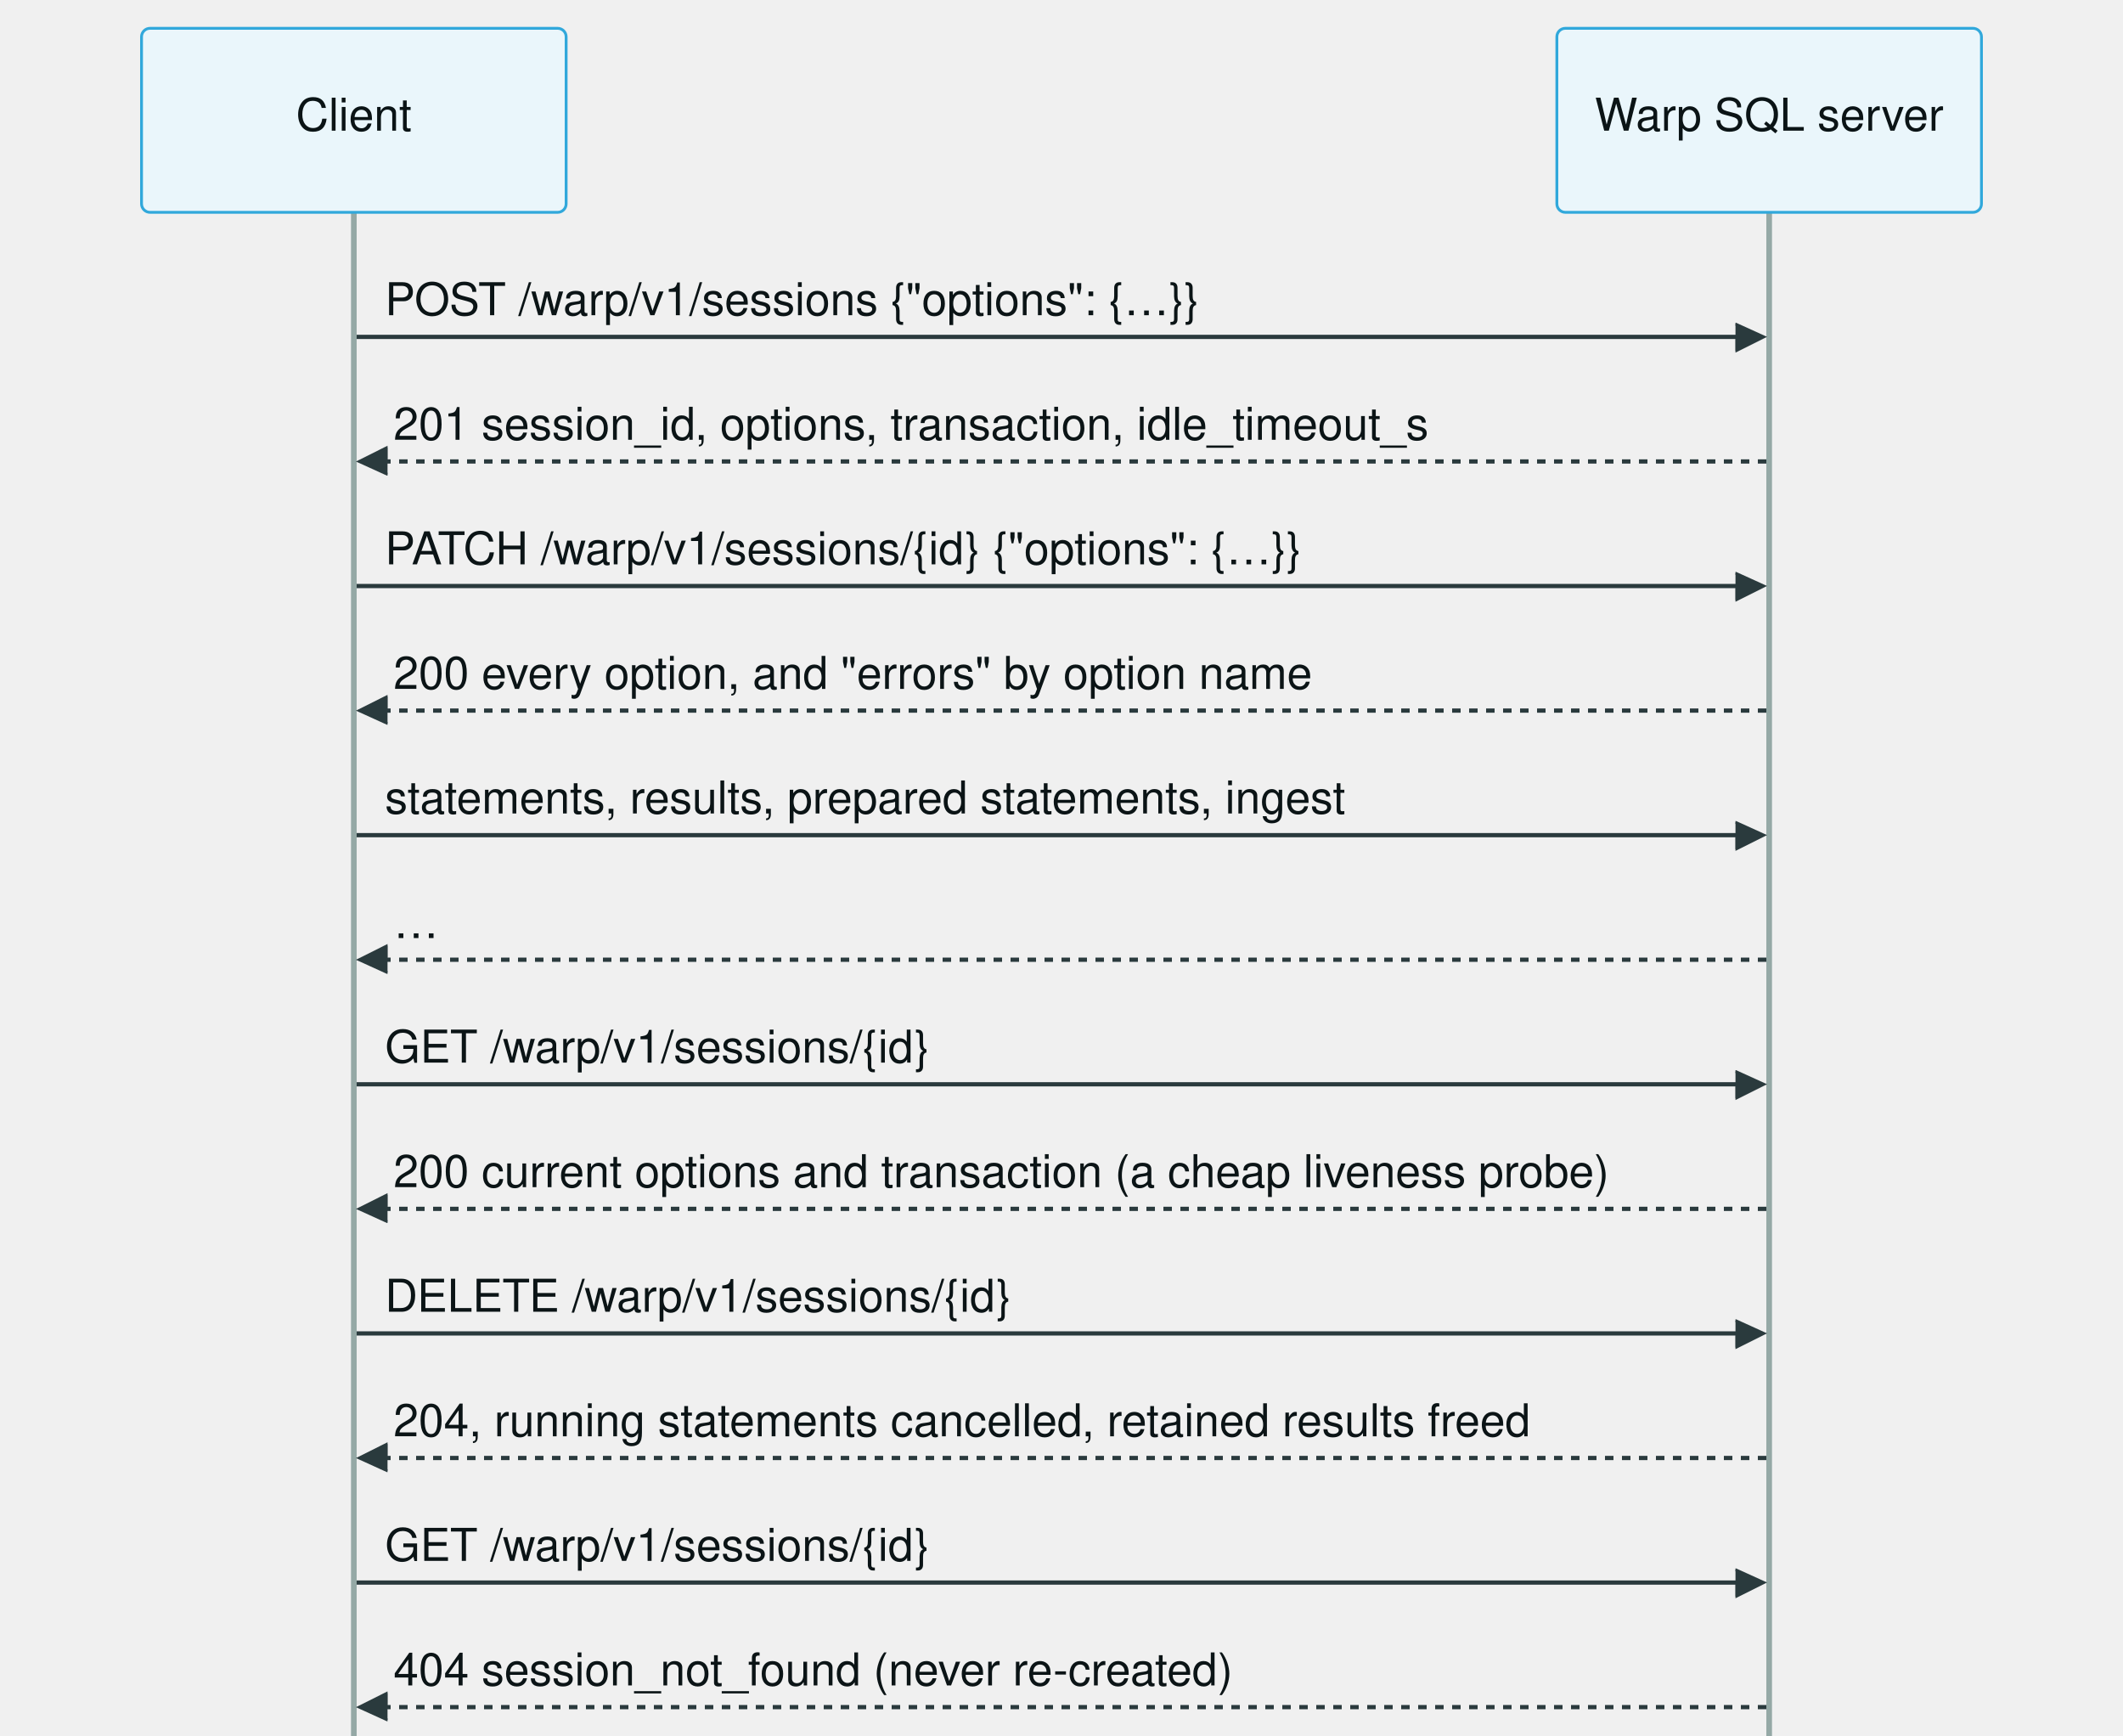
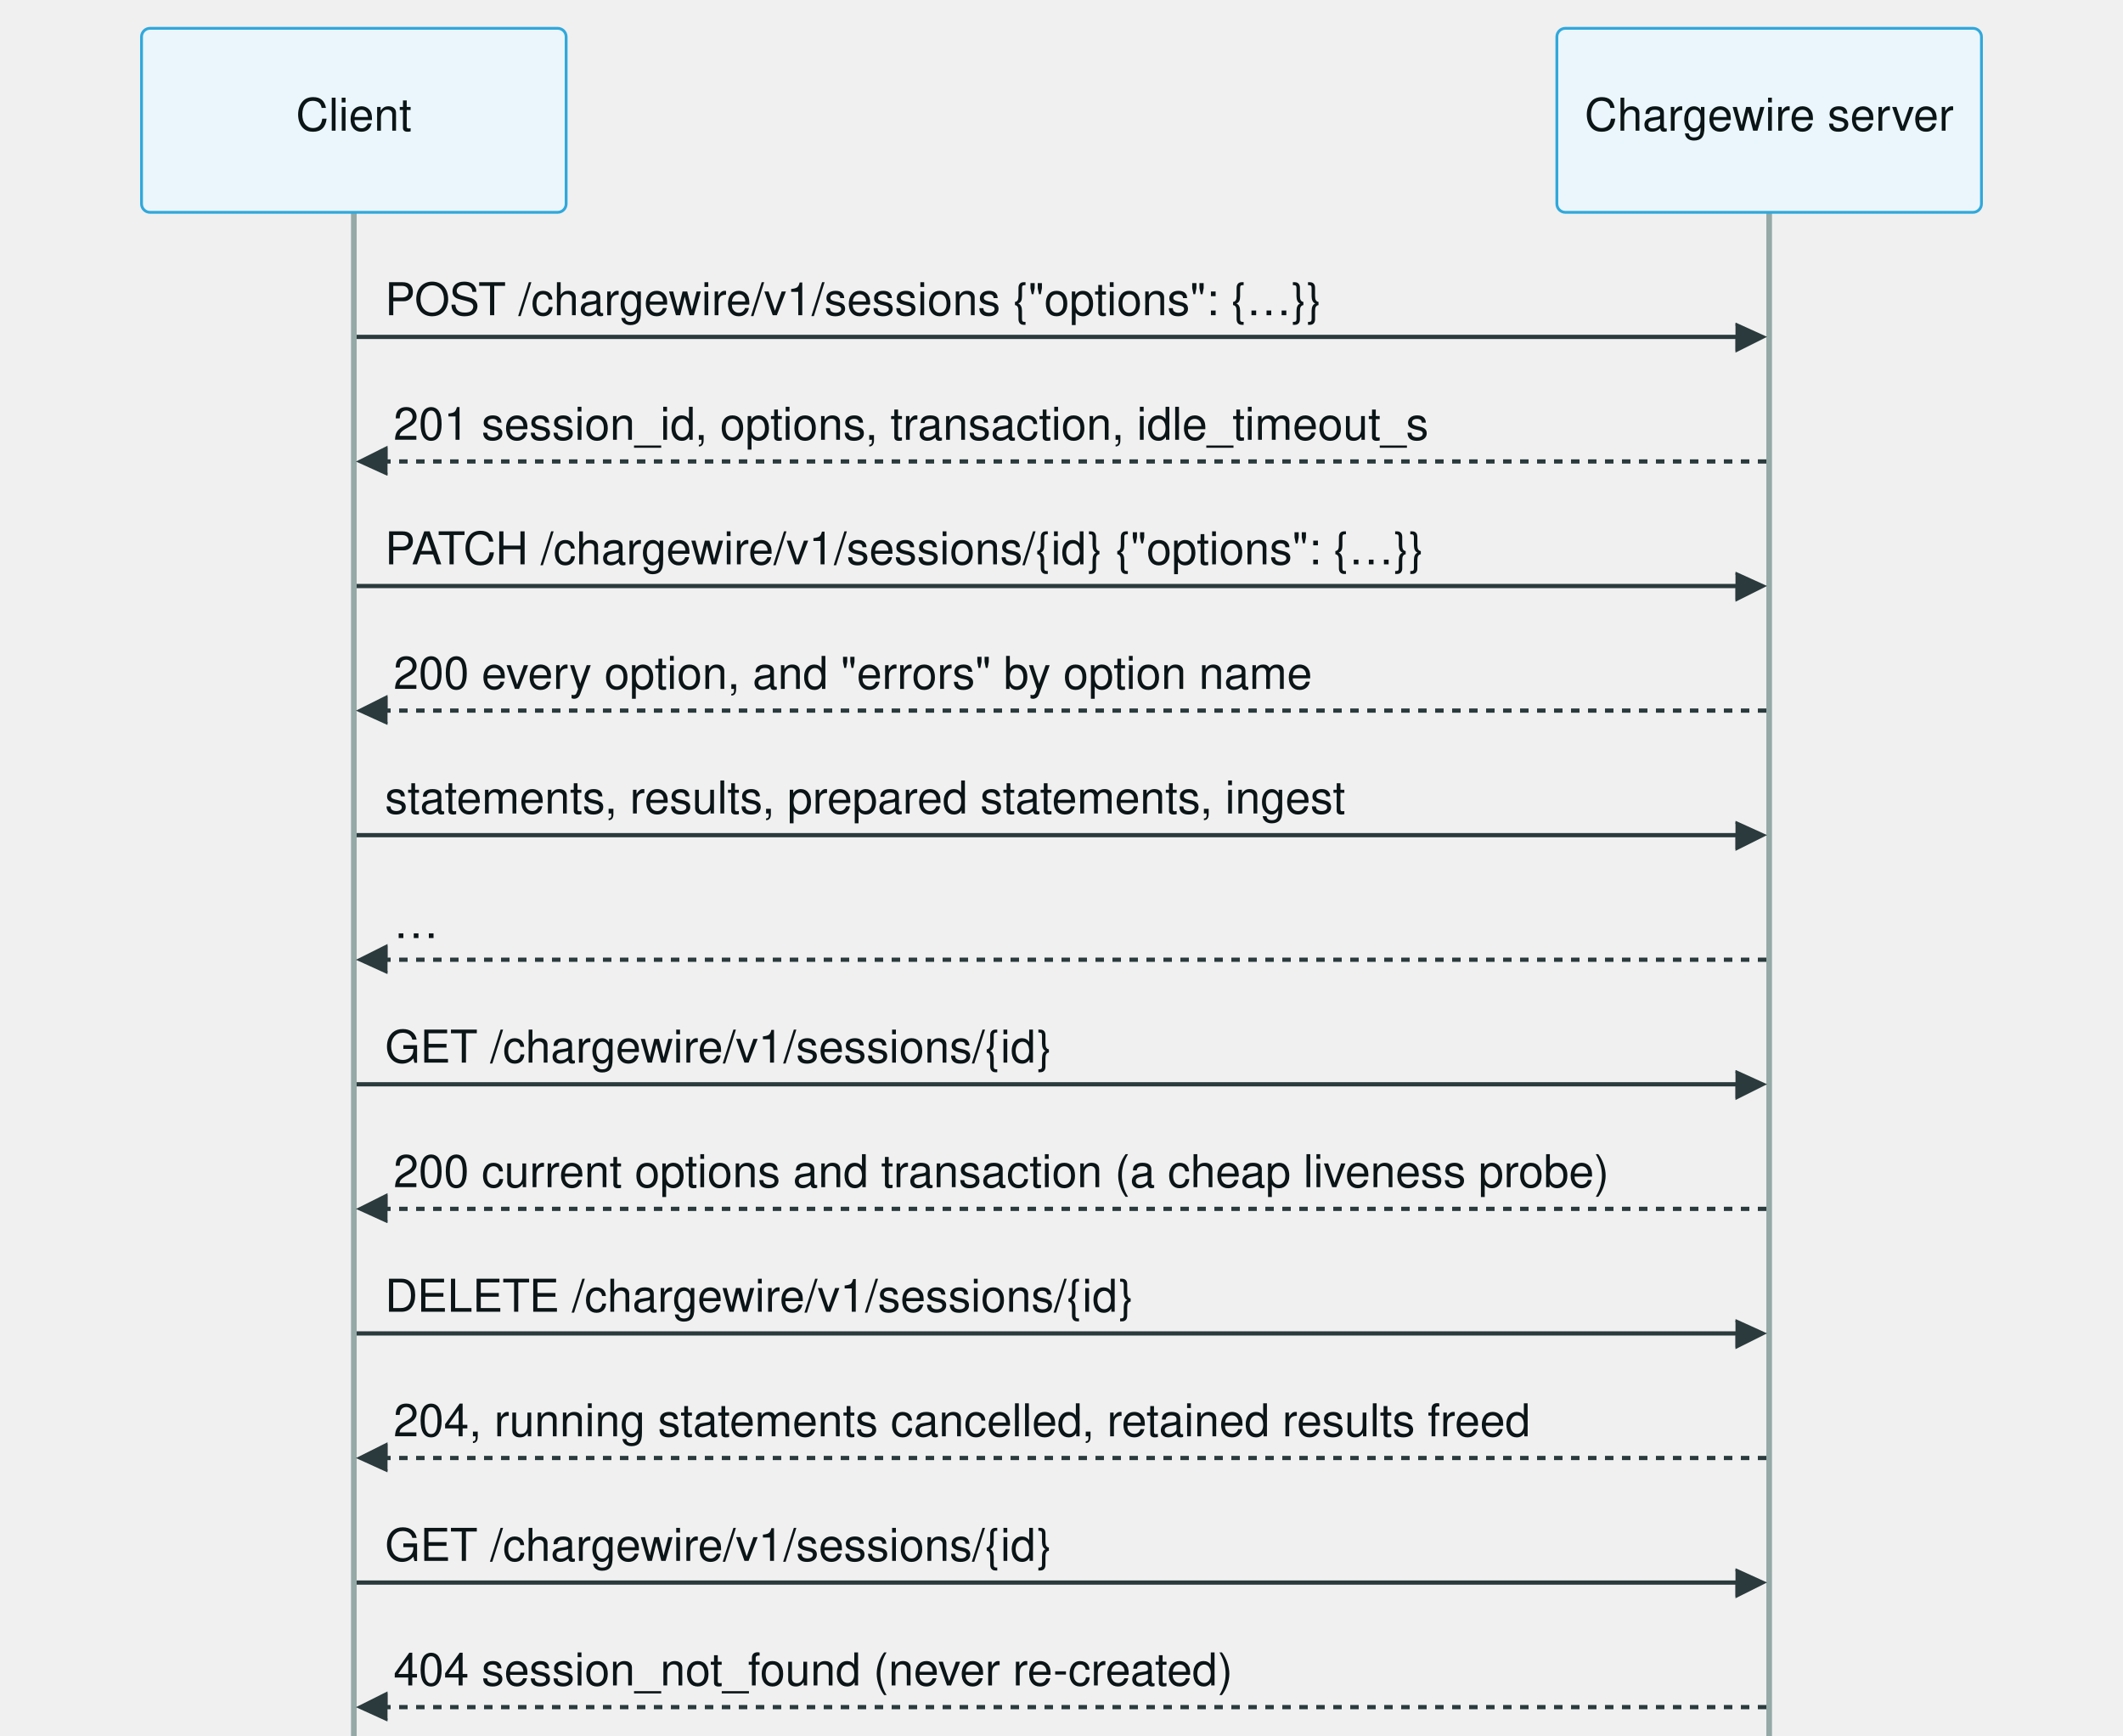
<svg xmlns="http://www.w3.org/2000/svg" data-source-sha256="9040162415fc07c62bd6ffa507998d9a73851bf1a8a8be76810c767bc2d6d298" id="d-session-lifecycle-light" width="750" height="613" viewBox="-50 -10 750 613" role="graphics-document document" aria-roledescription="sequence">
  <g>
    <line id="actor39" x1="575" y1="65" x2="575" y2="2000" class="actor-line 200" stroke-width="0.5px" stroke="#999" name="S" data-et="life-line" data-id="S" />
    <g id="root-39" data-et="participant" data-type="participant" data-id="S">
      <rect x="500" y="0" fill="#eaeaea" stroke="#666" width="150" height="65" name="S" rx="3" ry="3" class="actor actor-top" />
      <text x="575" y="32.5" dominant-baseline="central" alignment-baseline="central" class="actor actor-box" style="text-anchor: middle; font-size: 16px; font-weight: 400; font-family: Helvetica, Arial, &quot;Liberation Sans&quot;, sans-serif;">
-         <tspan x="575" dy="0">Warp SQL server</tspan>
+         <tspan x="575" dy="0">Chargewire server</tspan>
      </text>
    </g>
  </g>
  <g>
    <line id="actor38" x1="75" y1="65" x2="75" y2="2000" class="actor-line 200" stroke-width="0.5px" stroke="#999" name="C" data-et="life-line" data-id="C" />
    <g id="root-38" data-et="participant" data-type="participant" data-id="C">
      <rect x="0" y="0" fill="#eaeaea" stroke="#666" width="150" height="65" name="C" rx="3" ry="3" class="actor actor-top" />
      <text x="75" y="32.5" dominant-baseline="central" alignment-baseline="central" class="actor actor-box" style="text-anchor: middle; font-size: 16px; font-weight: 400; font-family: Helvetica, Arial, &quot;Liberation Sans&quot;, sans-serif;">
        <tspan x="75" dy="0">Client</tspan>
      </text>
    </g>
  </g>
  <style>#d-session-lifecycle-light{font-family:Helvetica,Arial,'Liberation Sans',sans-serif;font-size:16px;fill:#0b1416;}@keyframes edge-animation-frame{from{stroke-dashoffset:0;}}@keyframes dash{to{stroke-dashoffset:0;}}#d-session-lifecycle-light .edge-animation-slow{stroke-dasharray:9,5!important;stroke-dashoffset:900;animation:dash 50s linear infinite;stroke-linecap:round;}#d-session-lifecycle-light .edge-animation-fast{stroke-dasharray:9,5!important;stroke-dashoffset:900;animation:dash 20s linear infinite;stroke-linecap:round;}#d-session-lifecycle-light .error-icon{fill:hsl(17.647, 68%, 100%);}#d-session-lifecycle-light .error-text{fill:#000000;stroke:#000000;}#d-session-lifecycle-light .edge-thickness-normal{stroke-width:1px;}#d-session-lifecycle-light .edge-thickness-thick{stroke-width:3.5px;}#d-session-lifecycle-light .edge-pattern-solid{stroke-dasharray:0;}#d-session-lifecycle-light .edge-thickness-invisible{stroke-width:0;fill:none;}#d-session-lifecycle-light .edge-pattern-dashed{stroke-dasharray:3;}#d-session-lifecycle-light .edge-pattern-dotted{stroke-dasharray:2;}#d-session-lifecycle-light .marker{fill:#000000;stroke:#000000;}#d-session-lifecycle-light .marker.cross{stroke:#000000;}#d-session-lifecycle-light svg{font-family:Helvetica,Arial,'Liberation Sans',sans-serif;font-size:16px;}#d-session-lifecycle-light p{margin:0;}#d-session-lifecycle-light .actor{stroke:#31a8db;fill:#eaf6fb;stroke-width:1;}#d-session-lifecycle-light rect.actor.outer-path[data-look="neo"]{filter:drop-shadow( 1px 2px 2px rgba(185,185,185,1));}#d-session-lifecycle-light rect.note[data-look="neo"]{stroke:#f15a24;fill:#fff1ea;filter:drop-shadow( 1px 2px 2px rgba(185,185,185,1));}#d-session-lifecycle-light text.actor&gt;tspan{fill:#0b1416;stroke:none;}#d-session-lifecycle-light .actor-line{stroke:#95a9a6;}#d-session-lifecycle-light .innerArc{stroke-width:1.5;stroke-dasharray:none;}#d-session-lifecycle-light .messageLine0{stroke-width:1.5;stroke-dasharray:none;stroke:#2a3a3d;}#d-session-lifecycle-light .messageLine1{stroke-width:1.5;stroke-dasharray:2,2;stroke:#2a3a3d;}#d-session-lifecycle-light [id$="-arrowhead"] path{fill:#2a3a3d;stroke:#2a3a3d;}#d-session-lifecycle-light .sequenceNumber{fill:#ffffff;}#d-session-lifecycle-light [id$="-sequencenumber"]{fill:#2a3a3d;}#d-session-lifecycle-light [id$="-crosshead"] path{fill:#2a3a3d;stroke:#2a3a3d;}#d-session-lifecycle-light .messageText{fill:#0b1416;stroke:none;}#d-session-lifecycle-light .labelBox{stroke:#f15a24;fill:#fff1ea;filter:none;}#d-session-lifecycle-light .labelText,#d-session-lifecycle-light .labelText&gt;tspan{fill:#0b1416;stroke:none;}#d-session-lifecycle-light .loopText,#d-session-lifecycle-light .loopText&gt;tspan{fill:#0b1416;stroke:none;}#d-session-lifecycle-light .sectionTitle,#d-session-lifecycle-light .sectionTitle&gt;tspan{fill:#0b1416;stroke:none;}#d-session-lifecycle-light .loopLine{stroke-width:2px;stroke-dasharray:2,2;stroke:#f15a24;fill:#f15a24;}#d-session-lifecycle-light .note{stroke:#f15a24;fill:#fff1ea;}#d-session-lifecycle-light .noteText,#d-session-lifecycle-light .noteText&gt;tspan{fill:#0b1416;stroke:none;font-weight:normal;}#d-session-lifecycle-light .activation0{fill:#d6eef8;stroke:#31a8db;}#d-session-lifecycle-light .activation1{fill:#d6eef8;stroke:#31a8db;}#d-session-lifecycle-light .activation2{fill:#d6eef8;stroke:#31a8db;}#d-session-lifecycle-light .actorPopupMenu{position:absolute;}#d-session-lifecycle-light .actorPopupMenuPanel{position:absolute;fill:#eaf6fb;box-shadow:0px 8px 16px 0px rgba(0,0,0,0.2);filter:drop-shadow(3px 5px 2px rgb(0 0 0 / 0.4));}#d-session-lifecycle-light .actor-man circle,#d-session-lifecycle-light line{fill:#eaf6fb;stroke-width:2px;}#d-session-lifecycle-light g rect.rect{filter:drop-shadow( 1px 2px 2px rgba(185,185,185,1));stroke:#31a8db;}#d-session-lifecycle-light .node .neo-node{stroke:#31a8db;}#d-session-lifecycle-light [data-look="neo"].node rect,#d-session-lifecycle-light [data-look="neo"].cluster rect,#d-session-lifecycle-light [data-look="neo"].node polygon{stroke:url(#d-session-lifecycle-light-gradient);filter:drop-shadow( 1px 2px 2px rgba(185,185,185,1));}#d-session-lifecycle-light [data-look="neo"].swimlane.cluster rect{filter:none;}#d-session-lifecycle-light [data-look="neo"].node path{stroke:url(#d-session-lifecycle-light-gradient);stroke-width:1px;}#d-session-lifecycle-light [data-look="neo"].node .outer-path{filter:drop-shadow( 1px 2px 2px rgba(185,185,185,1));}#d-session-lifecycle-light [data-look="neo"].node .neo-line path{stroke:#31a8db;filter:none;}#d-session-lifecycle-light [data-look="neo"].node circle{stroke:url(#d-session-lifecycle-light-gradient);filter:drop-shadow( 1px 2px 2px rgba(185,185,185,1));}#d-session-lifecycle-light [data-look="neo"].node circle .state-start{fill:#000000;}#d-session-lifecycle-light [data-look="neo"].icon-shape .icon{fill:url(#d-session-lifecycle-light-gradient);filter:drop-shadow( 1px 2px 2px rgba(185,185,185,1));}#d-session-lifecycle-light [data-look="neo"].icon-shape .icon-neo path{stroke:url(#d-session-lifecycle-light-gradient);filter:drop-shadow( 1px 2px 2px rgba(185,185,185,1));}#d-session-lifecycle-light :root{--mermaid-font-family:Helvetica,Arial,'Liberation Sans',sans-serif;}</style>
  <g />
  <defs>
    <symbol id="d-session-lifecycle-light-computer" width="24" height="24">
      <path transform="scale(.5)" d="M2 2v13h20v-13h-20zm18 11h-16v-9h16v9zm-10.228 6l.466-1h3.524l.467 1h-4.457zm14.228 3h-24l2-6h2.104l-1.33 4h18.45l-1.297-4h2.073l2 6zm-5-10h-14v-7h14v7z" />
    </symbol>
  </defs>
  <defs>
    <symbol id="d-session-lifecycle-light-database" fill-rule="evenodd" clip-rule="evenodd">
      <path transform="scale(.5)" d="M12.258.001l.256.004.255.005.253.008.251.01.249.012.247.015.246.016.242.019.241.02.239.023.236.024.233.027.231.028.229.031.225.032.223.034.22.036.217.038.214.04.211.041.208.043.205.045.201.046.198.048.194.05.191.051.187.053.183.054.18.056.175.057.172.059.168.06.163.061.16.063.155.064.15.066.074.033.073.033.071.034.07.034.069.035.068.035.067.035.066.035.064.036.064.036.062.036.06.036.06.037.058.037.058.037.055.038.055.038.053.038.052.038.051.039.05.039.048.039.047.039.045.04.044.04.043.04.041.04.04.041.039.041.037.041.036.041.034.041.033.042.032.042.03.042.029.042.027.042.026.043.024.043.023.043.021.043.02.043.018.044.017.043.015.044.013.044.012.044.011.045.009.044.007.045.006.045.004.045.002.045.001.045v17l-.001.045-.002.045-.004.045-.006.045-.007.045-.009.044-.011.045-.012.044-.013.044-.015.044-.017.043-.018.044-.02.043-.021.043-.023.043-.024.043-.026.043-.027.042-.029.042-.03.042-.032.042-.033.042-.034.041-.036.041-.037.041-.039.041-.04.041-.041.04-.043.04-.044.04-.045.04-.047.039-.048.039-.05.039-.051.039-.052.038-.053.038-.055.038-.055.038-.058.037-.058.037-.06.037-.06.036-.062.036-.064.036-.064.036-.066.035-.067.035-.068.035-.069.035-.07.034-.071.034-.073.033-.074.033-.15.066-.155.064-.16.063-.163.061-.168.06-.172.059-.175.057-.18.056-.183.054-.187.053-.191.051-.194.05-.198.048-.201.046-.205.045-.208.043-.211.041-.214.04-.217.038-.22.036-.223.034-.225.032-.229.031-.231.028-.233.027-.236.024-.239.023-.241.02-.242.019-.246.016-.247.015-.249.012-.251.01-.253.008-.255.005-.256.004-.258.001-.258-.001-.256-.004-.255-.005-.253-.008-.251-.01-.249-.012-.247-.015-.245-.016-.243-.019-.241-.02-.238-.023-.236-.024-.234-.027-.231-.028-.228-.031-.226-.032-.223-.034-.22-.036-.217-.038-.214-.04-.211-.041-.208-.043-.204-.045-.201-.046-.198-.048-.195-.05-.19-.051-.187-.053-.184-.054-.179-.056-.176-.057-.172-.059-.167-.06-.164-.061-.159-.063-.155-.064-.151-.066-.074-.033-.072-.033-.072-.034-.07-.034-.069-.035-.068-.035-.067-.035-.066-.035-.064-.036-.063-.036-.062-.036-.061-.036-.06-.037-.058-.037-.057-.037-.056-.038-.055-.038-.053-.038-.052-.038-.051-.039-.049-.039-.049-.039-.046-.039-.046-.04-.044-.04-.043-.04-.041-.04-.04-.041-.039-.041-.037-.041-.036-.041-.034-.041-.033-.042-.032-.042-.03-.042-.029-.042-.027-.042-.026-.043-.024-.043-.023-.043-.021-.043-.02-.043-.018-.044-.017-.043-.015-.044-.013-.044-.012-.044-.011-.045-.009-.044-.007-.045-.006-.045-.004-.045-.002-.045-.001-.045v-17l.001-.045.002-.045.004-.045.006-.045.007-.045.009-.044.011-.045.012-.044.013-.044.015-.044.017-.043.018-.044.02-.043.021-.043.023-.043.024-.043.026-.043.027-.042.029-.042.03-.042.032-.042.033-.042.034-.041.036-.041.037-.041.039-.041.04-.041.041-.04.043-.04.044-.04.046-.04.046-.039.049-.039.049-.039.051-.039.052-.038.053-.038.055-.038.056-.038.057-.037.058-.037.06-.037.061-.036.062-.036.063-.036.064-.036.066-.035.067-.035.068-.035.069-.035.07-.034.072-.034.072-.033.074-.033.151-.066.155-.064.159-.063.164-.061.167-.06.172-.059.176-.057.179-.056.184-.054.187-.053.19-.051.195-.05.198-.048.201-.046.204-.045.208-.043.211-.041.214-.04.217-.038.22-.036.223-.034.226-.032.228-.031.231-.028.234-.027.236-.024.238-.023.241-.02.243-.019.245-.016.247-.015.249-.012.251-.01.253-.008.255-.005.256-.004.258-.001.258.001zm-9.258 20.499v.01l.001.021.003.021.004.022.005.021.006.022.007.022.009.023.01.022.011.023.012.023.013.023.015.023.016.024.017.023.018.024.019.024.021.024.022.025.023.024.024.025.052.049.056.05.061.051.066.051.07.051.075.051.079.052.084.052.088.052.092.052.097.052.102.051.105.052.11.052.114.051.119.051.123.051.127.05.131.05.135.05.139.048.144.049.147.047.152.047.155.047.16.045.163.045.167.043.171.043.176.041.178.041.183.039.187.039.19.037.194.035.197.035.202.033.204.031.209.03.212.029.216.027.219.025.222.024.226.021.23.02.233.018.236.016.24.015.243.012.246.01.249.008.253.005.256.004.259.001.26-.001.257-.004.254-.005.25-.008.247-.011.244-.012.241-.014.237-.016.233-.018.231-.021.226-.021.224-.024.22-.026.216-.027.212-.028.21-.031.205-.031.202-.034.198-.034.194-.036.191-.037.187-.039.183-.04.179-.04.175-.042.172-.043.168-.044.163-.045.16-.046.155-.046.152-.047.148-.048.143-.049.139-.049.136-.05.131-.05.126-.05.123-.051.118-.052.114-.051.11-.052.106-.052.101-.052.096-.052.092-.052.088-.053.083-.051.079-.052.074-.052.07-.051.065-.051.06-.051.056-.05.051-.05.023-.024.023-.025.021-.024.02-.024.019-.024.018-.024.017-.024.015-.023.014-.024.013-.023.012-.023.01-.023.01-.022.008-.022.006-.022.006-.022.004-.022.004-.021.001-.021.001-.021v-4.127l-.077.055-.08.053-.083.054-.085.053-.087.052-.09.052-.093.051-.095.05-.097.05-.1.049-.102.049-.105.048-.106.047-.109.047-.111.046-.114.045-.115.045-.118.044-.12.043-.122.042-.124.042-.126.041-.128.04-.13.04-.132.038-.134.038-.135.037-.138.037-.139.035-.142.035-.143.034-.144.033-.147.032-.148.031-.15.03-.151.03-.153.029-.154.027-.156.027-.158.026-.159.025-.161.024-.162.023-.163.022-.165.021-.166.02-.167.019-.169.018-.169.017-.171.016-.173.015-.173.014-.175.013-.175.012-.177.011-.178.01-.179.008-.179.008-.181.006-.182.005-.182.004-.184.003-.184.002h-.37l-.184-.002-.184-.003-.182-.004-.182-.005-.181-.006-.179-.008-.179-.008-.178-.01-.176-.011-.176-.012-.175-.013-.173-.014-.172-.015-.171-.016-.17-.017-.169-.018-.167-.019-.166-.02-.165-.021-.163-.022-.162-.023-.161-.024-.159-.025-.157-.026-.156-.027-.155-.027-.153-.029-.151-.03-.15-.03-.148-.031-.146-.032-.145-.033-.143-.034-.141-.035-.14-.035-.137-.037-.136-.037-.134-.038-.132-.038-.13-.04-.128-.04-.126-.041-.124-.042-.122-.042-.12-.044-.117-.043-.116-.045-.113-.045-.112-.046-.109-.047-.106-.047-.105-.048-.102-.049-.1-.049-.097-.05-.095-.05-.093-.052-.09-.051-.087-.052-.085-.053-.083-.054-.08-.054-.077-.054v4.127zm0-5.654v.011l.001.021.003.021.004.021.005.022.006.022.007.022.009.022.01.022.011.023.012.023.013.023.015.024.016.023.017.024.018.024.019.024.021.024.022.024.023.025.024.024.052.05.056.05.061.05.066.051.07.051.075.052.079.051.084.052.088.052.092.052.097.052.102.052.105.052.11.051.114.051.119.052.123.05.127.051.131.05.135.049.139.049.144.048.147.048.152.047.155.046.16.045.163.045.167.044.171.042.176.042.178.04.183.04.187.038.19.037.194.036.197.034.202.033.204.032.209.03.212.028.216.027.219.025.222.024.226.022.23.02.233.018.236.016.24.014.243.012.246.01.249.008.253.006.256.003.259.001.26-.001.257-.003.254-.006.25-.008.247-.01.244-.012.241-.015.237-.016.233-.018.231-.02.226-.022.224-.024.22-.025.216-.027.212-.029.21-.03.205-.032.202-.033.198-.035.194-.036.191-.037.187-.039.183-.039.179-.041.175-.042.172-.043.168-.044.163-.045.16-.045.155-.047.152-.047.148-.048.143-.048.139-.05.136-.049.131-.05.126-.051.123-.051.118-.051.114-.052.11-.052.106-.052.101-.052.096-.052.092-.052.088-.052.083-.052.079-.052.074-.051.07-.052.065-.051.06-.05.056-.051.051-.049.023-.025.023-.024.021-.025.02-.024.019-.024.018-.024.017-.024.015-.023.014-.023.013-.024.012-.022.01-.023.01-.023.008-.022.006-.022.006-.022.004-.021.004-.022.001-.021.001-.021v-4.139l-.077.054-.08.054-.083.054-.085.052-.087.053-.09.051-.093.051-.095.051-.097.05-.1.049-.102.049-.105.048-.106.047-.109.047-.111.046-.114.045-.115.044-.118.044-.12.044-.122.042-.124.042-.126.041-.128.04-.13.039-.132.039-.134.038-.135.037-.138.036-.139.036-.142.035-.143.033-.144.033-.147.033-.148.031-.15.03-.151.03-.153.028-.154.028-.156.027-.158.026-.159.025-.161.024-.162.023-.163.022-.165.021-.166.02-.167.019-.169.018-.169.017-.171.016-.173.015-.173.014-.175.013-.175.012-.177.011-.178.009-.179.009-.179.007-.181.007-.182.005-.182.004-.184.003-.184.002h-.37l-.184-.002-.184-.003-.182-.004-.182-.005-.181-.007-.179-.007-.179-.009-.178-.009-.176-.011-.176-.012-.175-.013-.173-.014-.172-.015-.171-.016-.17-.017-.169-.018-.167-.019-.166-.02-.165-.021-.163-.022-.162-.023-.161-.024-.159-.025-.157-.026-.156-.027-.155-.028-.153-.028-.151-.03-.15-.03-.148-.031-.146-.033-.145-.033-.143-.033-.141-.035-.14-.036-.137-.036-.136-.037-.134-.038-.132-.039-.13-.039-.128-.04-.126-.041-.124-.042-.122-.043-.12-.043-.117-.044-.116-.044-.113-.046-.112-.046-.109-.046-.106-.047-.105-.048-.102-.049-.1-.049-.097-.05-.095-.051-.093-.051-.09-.051-.087-.053-.085-.052-.083-.054-.08-.054-.077-.054v4.139zm0-5.666v.011l.001.02.003.022.004.021.005.022.006.021.007.022.009.023.01.022.011.023.012.023.013.023.015.023.016.024.017.024.018.023.019.024.021.025.022.024.023.024.024.025.052.05.056.05.061.05.066.051.07.051.075.052.079.051.084.052.088.052.092.052.097.052.102.052.105.051.11.052.114.051.119.051.123.051.127.05.131.05.135.05.139.049.144.048.147.048.152.047.155.046.16.045.163.045.167.043.171.043.176.042.178.04.183.04.187.038.19.037.194.036.197.034.202.033.204.032.209.03.212.028.216.027.219.025.222.024.226.021.23.02.233.018.236.017.24.014.243.012.246.01.249.008.253.006.256.003.259.001.26-.001.257-.003.254-.006.25-.008.247-.01.244-.013.241-.014.237-.016.233-.018.231-.02.226-.022.224-.024.22-.025.216-.027.212-.029.21-.03.205-.032.202-.033.198-.035.194-.036.191-.037.187-.039.183-.039.179-.041.175-.042.172-.043.168-.044.163-.045.16-.045.155-.047.152-.047.148-.048.143-.049.139-.049.136-.049.131-.051.126-.05.123-.051.118-.052.114-.051.11-.052.106-.052.101-.052.096-.052.092-.052.088-.052.083-.052.079-.052.074-.052.07-.051.065-.051.06-.051.056-.05.051-.049.023-.025.023-.025.021-.024.02-.024.019-.024.018-.024.017-.024.015-.023.014-.024.013-.023.012-.023.01-.022.01-.023.008-.022.006-.022.006-.022.004-.022.004-.021.001-.021.001-.021v-4.153l-.077.054-.08.054-.083.053-.085.053-.087.053-.09.051-.093.051-.095.051-.097.05-.1.049-.102.048-.105.048-.106.048-.109.046-.111.046-.114.046-.115.044-.118.044-.12.043-.122.043-.124.042-.126.041-.128.04-.13.039-.132.039-.134.038-.135.037-.138.036-.139.036-.142.034-.143.034-.144.033-.147.032-.148.032-.15.03-.151.03-.153.028-.154.028-.156.027-.158.026-.159.024-.161.024-.162.023-.163.023-.165.021-.166.02-.167.019-.169.018-.169.017-.171.016-.173.015-.173.014-.175.013-.175.012-.177.01-.178.01-.179.009-.179.007-.181.006-.182.006-.182.004-.184.003-.184.001-.185.001-.185-.001-.184-.001-.184-.003-.182-.004-.182-.006-.181-.006-.179-.007-.179-.009-.178-.01-.176-.01-.176-.012-.175-.013-.173-.014-.172-.015-.171-.016-.17-.017-.169-.018-.167-.019-.166-.02-.165-.021-.163-.023-.162-.023-.161-.024-.159-.024-.157-.026-.156-.027-.155-.028-.153-.028-.151-.03-.15-.03-.148-.032-.146-.032-.145-.033-.143-.034-.141-.034-.14-.036-.137-.036-.136-.037-.134-.038-.132-.039-.13-.039-.128-.041-.126-.041-.124-.041-.122-.043-.12-.043-.117-.044-.116-.044-.113-.046-.112-.046-.109-.046-.106-.048-.105-.048-.102-.048-.1-.05-.097-.049-.095-.051-.093-.051-.09-.052-.087-.052-.085-.053-.083-.053-.08-.054-.077-.054v4.153zm8.74-8.179l-.257.004-.254.005-.25.008-.247.011-.244.012-.241.014-.237.016-.233.018-.231.021-.226.022-.224.023-.22.026-.216.027-.212.028-.21.031-.205.032-.202.033-.198.034-.194.036-.191.038-.187.038-.183.04-.179.041-.175.042-.172.043-.168.043-.163.045-.16.046-.155.046-.152.048-.148.048-.143.048-.139.049-.136.05-.131.05-.126.051-.123.051-.118.051-.114.052-.11.052-.106.052-.101.052-.096.052-.092.052-.088.052-.083.052-.079.052-.074.051-.07.052-.065.051-.06.05-.056.05-.051.05-.023.025-.023.024-.021.024-.02.025-.019.024-.018.024-.017.023-.015.024-.014.023-.013.023-.012.023-.01.023-.01.022-.008.022-.006.023-.006.021-.004.022-.004.021-.001.021-.001.021.001.021.001.021.004.021.004.022.006.021.006.023.008.022.01.022.01.023.012.023.013.023.014.023.015.024.017.023.018.024.019.024.02.025.021.024.023.024.023.025.051.05.056.05.06.05.065.051.07.052.074.051.079.052.083.052.088.052.092.052.096.052.101.052.106.052.11.052.114.052.118.051.123.051.126.051.131.05.136.05.139.049.143.048.148.048.152.048.155.046.16.046.163.045.168.043.172.043.175.042.179.041.183.04.187.038.191.038.194.036.198.034.202.033.205.032.21.031.212.028.216.027.22.026.224.023.226.022.231.021.233.018.237.016.241.014.244.012.247.011.25.008.254.005.257.004.26.001.26-.001.257-.004.254-.005.25-.008.247-.011.244-.012.241-.014.237-.016.233-.018.231-.021.226-.022.224-.023.22-.026.216-.027.212-.028.21-.031.205-.032.202-.033.198-.034.194-.036.191-.038.187-.038.183-.04.179-.041.175-.042.172-.043.168-.043.163-.045.16-.046.155-.046.152-.048.148-.048.143-.048.139-.049.136-.05.131-.05.126-.051.123-.051.118-.051.114-.052.11-.052.106-.052.101-.052.096-.052.092-.052.088-.052.083-.052.079-.052.074-.051.07-.052.065-.051.06-.05.056-.05.051-.05.023-.025.023-.024.021-.024.02-.025.019-.024.018-.024.017-.023.015-.024.014-.023.013-.023.012-.023.01-.023.01-.022.008-.022.006-.023.006-.021.004-.022.004-.021.001-.021.001-.021-.001-.021-.001-.021-.004-.021-.004-.022-.006-.021-.006-.023-.008-.022-.01-.022-.01-.023-.012-.023-.013-.023-.014-.023-.015-.024-.017-.023-.018-.024-.019-.024-.02-.025-.021-.024-.023-.024-.023-.025-.051-.05-.056-.05-.06-.05-.065-.051-.07-.052-.074-.051-.079-.052-.083-.052-.088-.052-.092-.052-.096-.052-.101-.052-.106-.052-.11-.052-.114-.052-.118-.051-.123-.051-.126-.051-.131-.05-.136-.05-.139-.049-.143-.048-.148-.048-.152-.048-.155-.046-.16-.046-.163-.045-.168-.043-.172-.043-.175-.042-.179-.041-.183-.04-.187-.038-.191-.038-.194-.036-.198-.034-.202-.033-.205-.032-.21-.031-.212-.028-.216-.027-.22-.026-.224-.023-.226-.022-.231-.021-.233-.018-.237-.016-.241-.014-.244-.012-.247-.011-.25-.008-.254-.005-.257-.004-.26-.001-.26.001z" />
    </symbol>
  </defs>
  <defs>
    <symbol id="d-session-lifecycle-light-clock" width="24" height="24">
      <path transform="scale(.5)" d="M12 2c5.514 0 10 4.486 10 10s-4.486 10-10 10-10-4.486-10-10 4.486-10 10-10zm0-2c-6.627 0-12 5.373-12 12s5.373 12 12 12 12-5.373 12-12-5.373-12-12-12zm5.848 12.459c.202.038.202.333.001.372-1.907.361-6.045 1.111-6.547 1.111-.719 0-1.301-.582-1.301-1.301 0-.512.77-5.447 1.125-7.445.034-.192.312-.181.343.014l.985 6.238 5.394 1.011z" />
    </symbol>
  </defs>
  <defs>
    <marker id="d-session-lifecycle-light-arrowhead" refX="7.9" refY="5" markerUnits="userSpaceOnUse" markerWidth="12" markerHeight="12" orient="auto-start-reverse">
      <path d="M -1 0 L 10 5 L 0 10 z" />
    </marker>
  </defs>
  <defs>
    <marker id="d-session-lifecycle-light-crosshead" markerWidth="15" markerHeight="8" orient="auto" refX="4" refY="4.5">
      <path fill="none" stroke="#000000" stroke-width="1pt" d="M 1,2 L 6,7 M 6,2 L 1,7" style="stroke-dasharray: 0, 0;" />
    </marker>
  </defs>
  <defs>
    <marker id="d-session-lifecycle-light-filled-head" refX="15.5" refY="7" markerWidth="20" markerHeight="28" orient="auto">
      <path d="M 18,7 L9,13 L14,7 L9,1 Z" />
    </marker>
  </defs>
  <defs>
    <marker id="d-session-lifecycle-light-sequencenumber" refX="15" refY="15" markerWidth="60" markerHeight="40" orient="auto">
      <circle cx="15" cy="15" r="6" />
    </marker>
  </defs>
  <defs>
    <marker id="d-session-lifecycle-light-solidTopArrowHead" refX="7.9" refY="7.25" markerUnits="userSpaceOnUse" markerWidth="12" markerHeight="12" orient="auto-start-reverse">
      <path d="M 0 0 L 10 8 L 0 8 z" />
    </marker>
  </defs>
  <defs>
    <marker id="d-session-lifecycle-light-solidBottomArrowHead" refX="7.9" refY="0.75" markerUnits="userSpaceOnUse" markerWidth="12" markerHeight="12" orient="auto-start-reverse">
      <path d="M 0 0 L 10 0 L 0 8 z" />
    </marker>
  </defs>
  <defs>
    <marker id="d-session-lifecycle-light-stickTopArrowHead" refX="7.5" refY="7" markerUnits="userSpaceOnUse" markerWidth="12" markerHeight="12" orient="auto-start-reverse">
      <path d="M 0 0 L 7 7" stroke="black" stroke-width="1.5" fill="none" />
    </marker>
  </defs>
  <defs>
    <marker id="d-session-lifecycle-light-stickBottomArrowHead" refX="7.5" refY="0" markerUnits="userSpaceOnUse" markerWidth="12" markerHeight="12" orient="auto-start-reverse">
      <path d="M 0 7 L 7 0" stroke="black" stroke-width="1.5" fill="none" />
    </marker>
  </defs>
-   <text x="86" y="80" text-anchor="start" dominant-baseline="middle" alignment-baseline="middle" class="messageText" dy="1em" style="font-family: Helvetica, Arial, &quot;Liberation Sans&quot;, sans-serif; font-size: 16px; font-weight: 400;">POST /warp/v1/sessions {"options": {…}}</text>
+   <text x="86" y="80" text-anchor="start" dominant-baseline="middle" alignment-baseline="middle" class="messageText" dy="1em" style="font-family: Helvetica, Arial, &quot;Liberation Sans&quot;, sans-serif; font-size: 16px; font-weight: 400;">POST /chargewire/v1/sessions {"options": {…}}</text>
  <line x1="76" y1="109" x2="571" y2="109" class="messageLine0" data-et="message" data-id="i0" data-from="C" data-to="S" stroke-width="2" stroke="none" marker-end="url(#d-session-lifecycle-light-arrowhead)" style="fill: none;" />
  <text x="89" y="124" text-anchor="start" dominant-baseline="middle" alignment-baseline="middle" class="messageText" dy="1em" style="font-family: Helvetica, Arial, &quot;Liberation Sans&quot;, sans-serif; font-size: 16px; font-weight: 400;">201 session_id, options, transaction, idle_timeout_s</text>
  <line x1="574" y1="153" x2="79" y2="153" class="messageLine1" data-et="message" data-id="i1" data-from="S" data-to="C" stroke-width="2" stroke="none" marker-end="url(#d-session-lifecycle-light-arrowhead)" style="stroke-dasharray: 3, 3; fill: none;" />
-   <text x="86" y="168" text-anchor="start" dominant-baseline="middle" alignment-baseline="middle" class="messageText" dy="1em" style="font-family: Helvetica, Arial, &quot;Liberation Sans&quot;, sans-serif; font-size: 16px; font-weight: 400;">PATCH /warp/v1/sessions/{id} {"options": {…}}</text>
+   <text x="86" y="168" text-anchor="start" dominant-baseline="middle" alignment-baseline="middle" class="messageText" dy="1em" style="font-family: Helvetica, Arial, &quot;Liberation Sans&quot;, sans-serif; font-size: 16px; font-weight: 400;">PATCH /chargewire/v1/sessions/{id} {"options": {…}}</text>
  <line x1="76" y1="197" x2="571" y2="197" class="messageLine0" data-et="message" data-id="i2" data-from="C" data-to="S" stroke-width="2" stroke="none" marker-end="url(#d-session-lifecycle-light-arrowhead)" style="fill: none;" />
  <text x="89" y="212" text-anchor="start" dominant-baseline="middle" alignment-baseline="middle" class="messageText" dy="1em" style="font-family: Helvetica, Arial, &quot;Liberation Sans&quot;, sans-serif; font-size: 16px; font-weight: 400;">200 every option, and "errors" by option name</text>
  <line x1="574" y1="241" x2="79" y2="241" class="messageLine1" data-et="message" data-id="i3" data-from="S" data-to="C" stroke-width="2" stroke="none" marker-end="url(#d-session-lifecycle-light-arrowhead)" style="stroke-dasharray: 3, 3; fill: none;" />
  <text x="86" y="256" text-anchor="start" dominant-baseline="middle" alignment-baseline="middle" class="messageText" dy="1em" style="font-family: Helvetica, Arial, &quot;Liberation Sans&quot;, sans-serif; font-size: 16px; font-weight: 400;">statements, results, prepared statements, ingest</text>
  <line x1="76" y1="285" x2="571" y2="285" class="messageLine0" data-et="message" data-id="i4" data-from="C" data-to="S" stroke-width="2" stroke="none" marker-end="url(#d-session-lifecycle-light-arrowhead)" style="fill: none;" />
  <text x="89" y="300" text-anchor="start" dominant-baseline="middle" alignment-baseline="middle" class="messageText" dy="1em" style="font-family: Helvetica, Arial, &quot;Liberation Sans&quot;, sans-serif; font-size: 16px; font-weight: 400;">…</text>
  <line x1="574" y1="329" x2="79" y2="329" class="messageLine1" data-et="message" data-id="i5" data-from="S" data-to="C" stroke-width="2" stroke="none" marker-end="url(#d-session-lifecycle-light-arrowhead)" style="stroke-dasharray: 3, 3; fill: none;" />
-   <text x="86" y="344" text-anchor="start" dominant-baseline="middle" alignment-baseline="middle" class="messageText" dy="1em" style="font-family: Helvetica, Arial, &quot;Liberation Sans&quot;, sans-serif; font-size: 16px; font-weight: 400;">GET /warp/v1/sessions/{id}</text>
+   <text x="86" y="344" text-anchor="start" dominant-baseline="middle" alignment-baseline="middle" class="messageText" dy="1em" style="font-family: Helvetica, Arial, &quot;Liberation Sans&quot;, sans-serif; font-size: 16px; font-weight: 400;">GET /chargewire/v1/sessions/{id}</text>
  <line x1="76" y1="373" x2="571" y2="373" class="messageLine0" data-et="message" data-id="i6" data-from="C" data-to="S" stroke-width="2" stroke="none" marker-end="url(#d-session-lifecycle-light-arrowhead)" style="fill: none;" />
  <text x="89" y="388" text-anchor="start" dominant-baseline="middle" alignment-baseline="middle" class="messageText" dy="1em" style="font-family: Helvetica, Arial, &quot;Liberation Sans&quot;, sans-serif; font-size: 16px; font-weight: 400;">200 current options and transaction (a cheap liveness probe)</text>
  <line x1="574" y1="417" x2="79" y2="417" class="messageLine1" data-et="message" data-id="i7" data-from="S" data-to="C" stroke-width="2" stroke="none" marker-end="url(#d-session-lifecycle-light-arrowhead)" style="stroke-dasharray: 3, 3; fill: none;" />
-   <text x="86" y="432" text-anchor="start" dominant-baseline="middle" alignment-baseline="middle" class="messageText" dy="1em" style="font-family: Helvetica, Arial, &quot;Liberation Sans&quot;, sans-serif; font-size: 16px; font-weight: 400;">DELETE /warp/v1/sessions/{id}</text>
+   <text x="86" y="432" text-anchor="start" dominant-baseline="middle" alignment-baseline="middle" class="messageText" dy="1em" style="font-family: Helvetica, Arial, &quot;Liberation Sans&quot;, sans-serif; font-size: 16px; font-weight: 400;">DELETE /chargewire/v1/sessions/{id}</text>
  <line x1="76" y1="461" x2="571" y2="461" class="messageLine0" data-et="message" data-id="i8" data-from="C" data-to="S" stroke-width="2" stroke="none" marker-end="url(#d-session-lifecycle-light-arrowhead)" style="fill: none;" />
  <text x="89" y="476" text-anchor="start" dominant-baseline="middle" alignment-baseline="middle" class="messageText" dy="1em" style="font-family: Helvetica, Arial, &quot;Liberation Sans&quot;, sans-serif; font-size: 16px; font-weight: 400;">204, running statements cancelled, retained results freed</text>
  <line x1="574" y1="505" x2="79" y2="505" class="messageLine1" data-et="message" data-id="i9" data-from="S" data-to="C" stroke-width="2" stroke="none" marker-end="url(#d-session-lifecycle-light-arrowhead)" style="stroke-dasharray: 3, 3; fill: none;" />
-   <text x="86" y="520" text-anchor="start" dominant-baseline="middle" alignment-baseline="middle" class="messageText" dy="1em" style="font-family: Helvetica, Arial, &quot;Liberation Sans&quot;, sans-serif; font-size: 16px; font-weight: 400;">GET /warp/v1/sessions/{id}</text>
+   <text x="86" y="520" text-anchor="start" dominant-baseline="middle" alignment-baseline="middle" class="messageText" dy="1em" style="font-family: Helvetica, Arial, &quot;Liberation Sans&quot;, sans-serif; font-size: 16px; font-weight: 400;">GET /chargewire/v1/sessions/{id}</text>
  <line x1="76" y1="549" x2="571" y2="549" class="messageLine0" data-et="message" data-id="i10" data-from="C" data-to="S" stroke-width="2" stroke="none" marker-end="url(#d-session-lifecycle-light-arrowhead)" style="fill: none;" />
  <text x="89" y="564" text-anchor="start" dominant-baseline="middle" alignment-baseline="middle" class="messageText" dy="1em" style="font-family: Helvetica, Arial, &quot;Liberation Sans&quot;, sans-serif; font-size: 16px; font-weight: 400;">404 session_not_found (never re-created)</text>
  <line x1="574" y1="593" x2="79" y2="593" class="messageLine1" data-et="message" data-id="i11" data-from="S" data-to="C" stroke-width="2" stroke="none" marker-end="url(#d-session-lifecycle-light-arrowhead)" style="stroke-dasharray: 3, 3; fill: none;" />
</svg>
